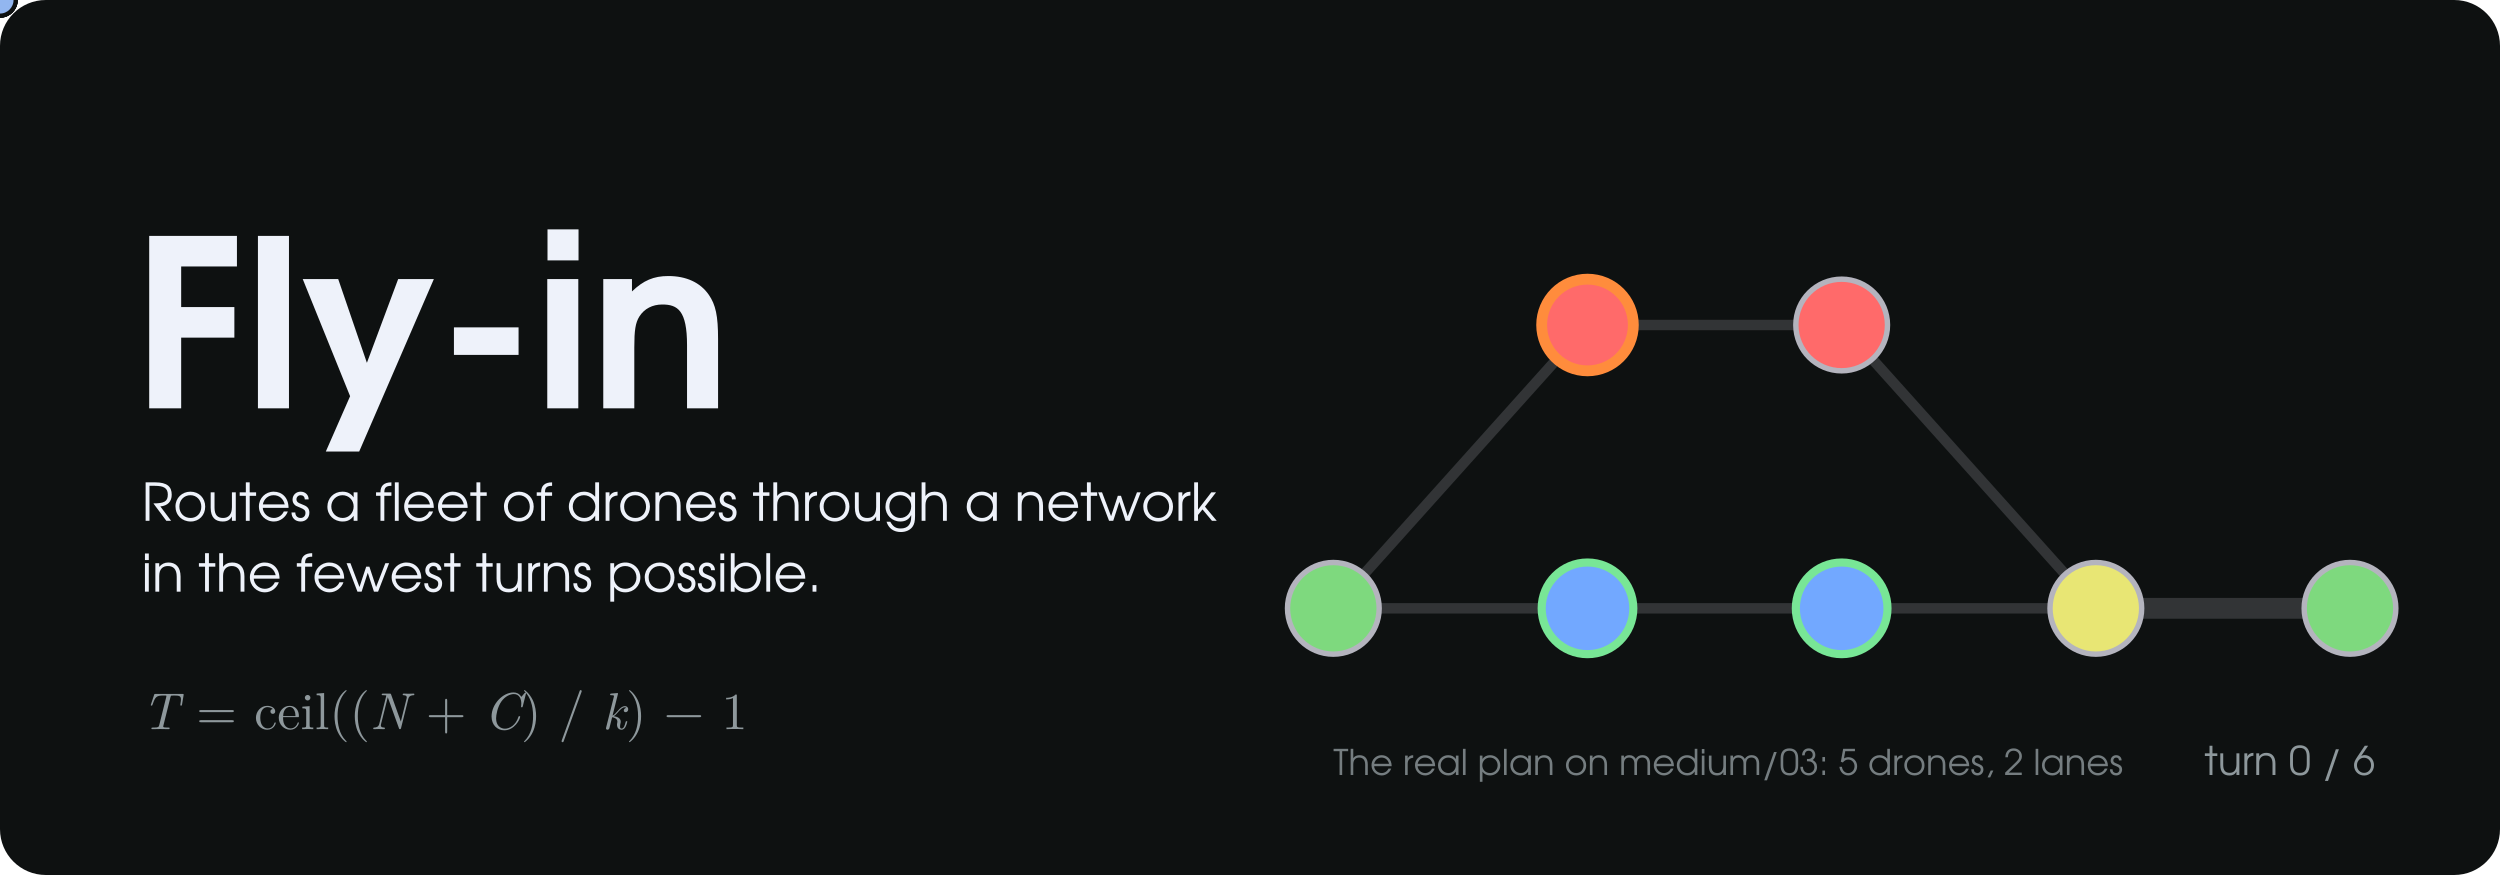
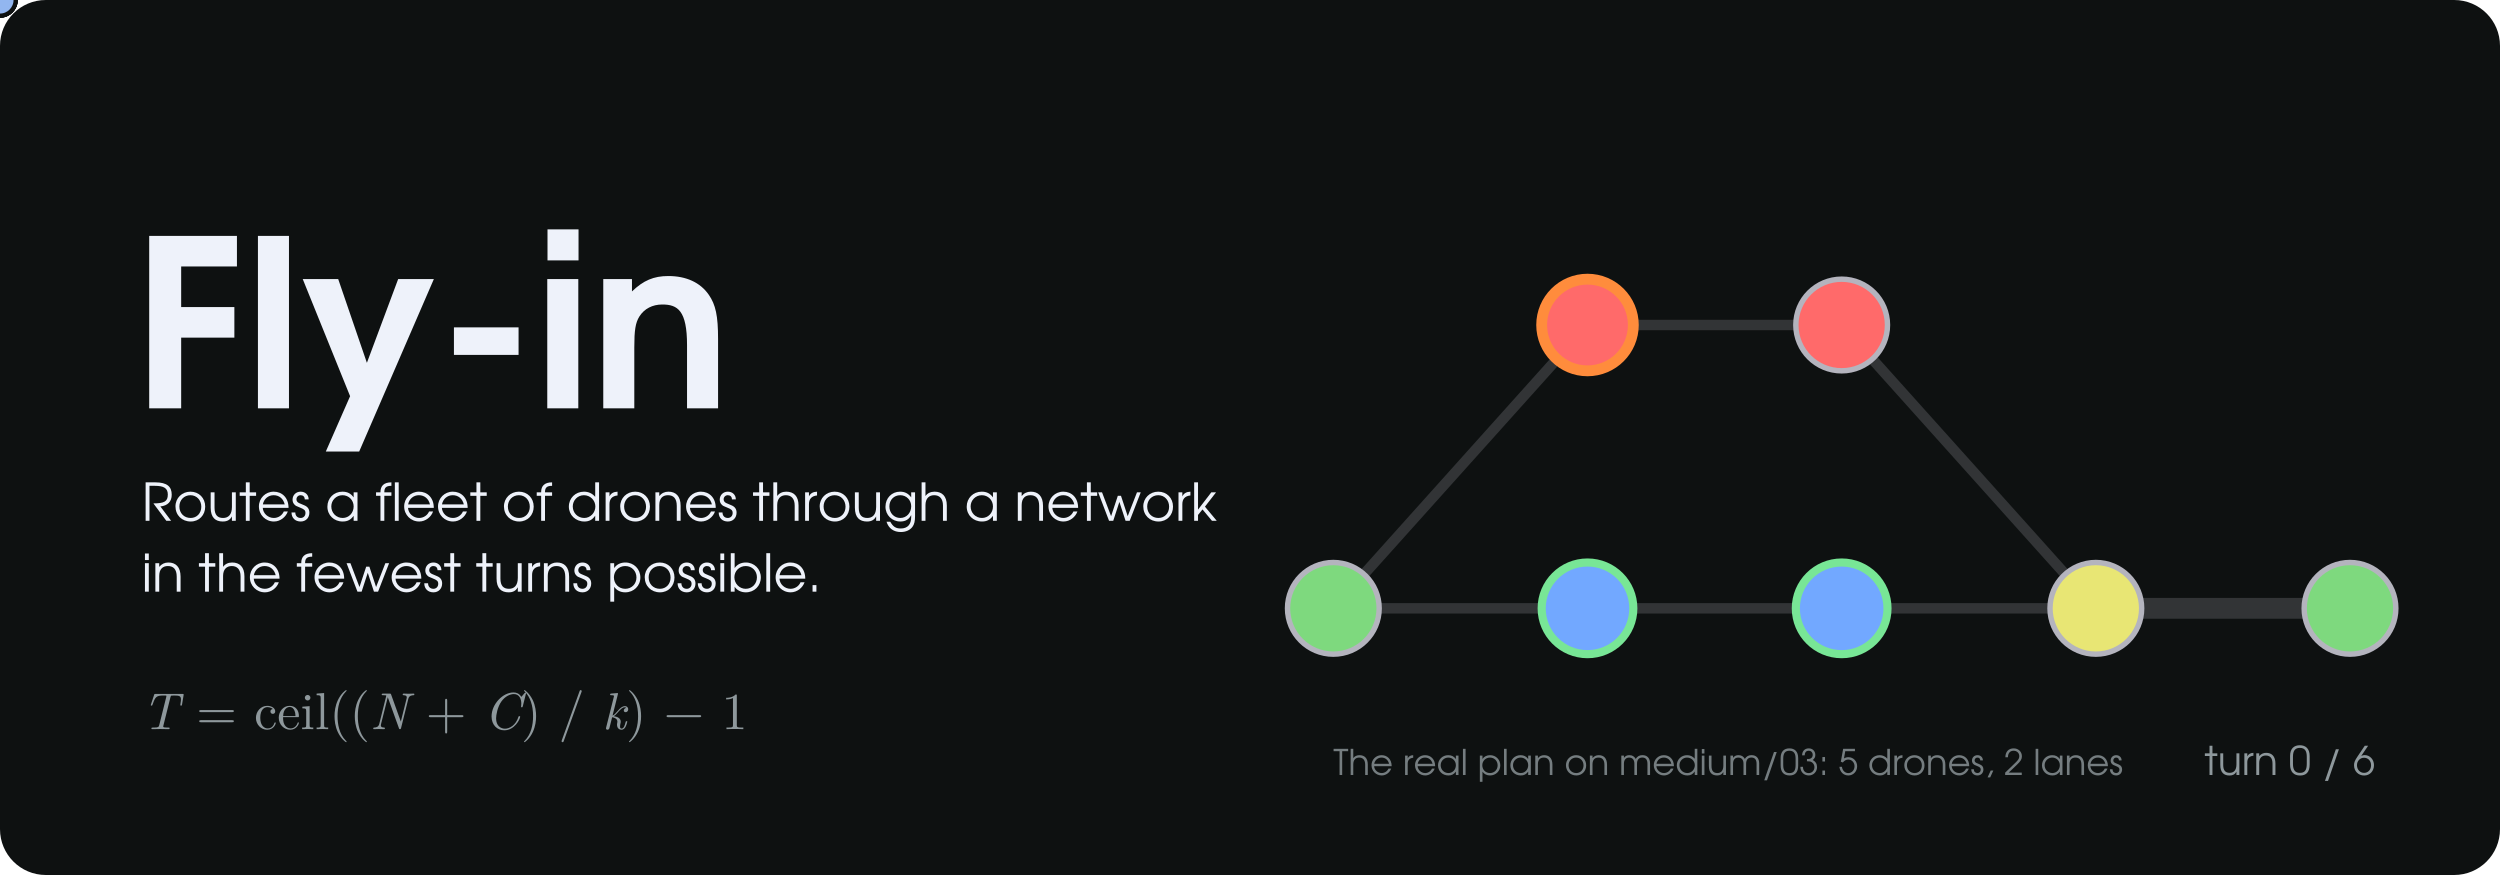
- <svg xmlns="http://www.w3.org/2000/svg" viewBox="0 0 1200 420" width="1200" height="420" role="img" aria-label="Fly-in: routes a fleet of drones through a network in the fewest turns possible">
+ <svg xmlns="http://www.w3.org/2000/svg" viewBox="0 0 1200 420" width="800" height="280" role="img" aria-label="Fly-in: routes a fleet of drones through a network in the fewest turns possible">
  <style>.static{display:none}@media (prefers-reduced-motion: reduce){.anim{display:none}.static{display:inline}}</style>
  <rect width="1200" height="420" rx="22" fill="#0E1111" />
  <g fill="#EEF2FA" transform="translate(64.0 196.0) scale(0.112 -0.112)">
    <path transform="translate(0.0 0)" d="M68 0H205V303H433V434H205V608H444V739H68Z" />
    <path transform="translate(480.0 0)" d="M54 0H187V739H54Z" />
    <path transform="translate(720.0 0)" d="M6 554 209 52 105 -185H248L568 554H415L281 195L158 554Z" />
    <path transform="translate(1300.0 0)" d="M74 229H351V347H74Z" />
    <path transform="translate(1720.0 0)" d="M54 0H187V554H54ZM55 634H188V767H55Z" />
    <path transform="translate(1960.0 0)" d="M54 0H187V261C187 335 192 367 209 394C230 427 265 445 307 445C373 445 413 419 413 271V0H546V297C546 396 536 444 506 487C470 539 410 567 333 567C270 567 226 548 177 501V554H54Z" />
  </g>
  <g fill="#EEF2FA" transform="translate(68.0 250.0) scale(0.025 -0.025)">
    <path transform="translate(0.0 0)" d="M76 0H150V672H254C426 672 502 627 502 504C502 371 432 335 225 335L474 0H566L359 276C501 291 577 370 577 501C577 655 491 739 259 739H76Z" />
    <path transform="translate(607.0 0)" d="M42 277C42 109 165 -13 335 -13C495 -13 613 108 613 272C613 439 493 560 329 560C167 560 42 437 42 277ZM117 275C117 399 208 492 329 492C449 492 538 398 538 271C538 146 452 55 333 55C207 55 117 147 117 275Z" />
    <path transform="translate(1262.0 0)" d="M63 252C63 61 156 -13 295 -13C380 -13 434 17 471 85V0H545V547H471V266C471 117 401 55 301 55C195 55 137 113 137 252V547H63Z" />
    <path transform="translate(1870.0 0)" d="M12 480H130V0H204V480H327V547H204V739H130V547H12Z" />
    <path transform="translate(2209.0 0)" d="M42 276C42 114 169 -13 331 -13C455 -13 562 76 597 180H520C489 105 412 55 329 55C217 55 122 141 116 249H611C611 443 488 560 326 560C167 560 42 435 42 276ZM118 316C138 421 221 492 325 492C431 492 512 425 537 316Z" />
    <path transform="translate(2859.0 0)" d="M18 161C18 55 89 -13 194 -13C292 -13 361 57 361 157C361 224 330 270 266 297C183 331 179 333 163 341C129 358 113 381 113 413C113 457 148 492 192 492C240 492 272 464 272 412H347C347 500 281 560 193 560C104 560 38 495 38 406C38 367 52 333 79 308C101 287 103 286 180 255C259 223 286 205 286 150C286 95 247 55 194 55C133 55 91 94 91 161Z" />
    <path transform="translate(3524.0 0)" d="M42 272C42 109 167 -13 335 -13C428 -13 488 18 546 96V0H620V547H546V450C492 526 425 560 330 560C166 560 42 436 42 272ZM117 277C117 396 213 492 332 492C452 492 546 398 546 276C546 152 454 55 336 55C212 55 117 152 117 277Z" />
    <path transform="translate(4484.0 0)" d="M16 480H101V0H175V480H311V547H175C174 638 210 672 311 672V739C170 739 99 674 101 547H16Z" />
    <path transform="translate(4798.0 0)" d="M63 0H137V739H63Z" />
    <path transform="translate(4998.0 0)" d="M42 276C42 114 169 -13 331 -13C455 -13 562 76 597 180H520C489 105 412 55 329 55C217 55 122 141 116 249H611C611 443 488 560 326 560C167 560 42 435 42 276ZM118 316C138 421 221 492 325 492C431 492 512 425 537 316Z" />
    <path transform="translate(5648.0 0)" d="M42 276C42 114 169 -13 331 -13C455 -13 562 76 597 180H520C489 105 412 55 329 55C217 55 122 141 116 249H611C611 443 488 560 326 560C167 560 42 435 42 276ZM118 316C138 421 221 492 325 492C431 492 512 425 537 316Z" />
    <path transform="translate(6298.0 0)" d="M12 480H130V0H204V480H327V547H204V739H130V547H12Z" />
    <path transform="translate(6914.0 0)" d="M42 277C42 109 165 -13 335 -13C495 -13 613 108 613 272C613 439 493 560 329 560C167 560 42 437 42 277ZM117 275C117 399 208 492 329 492C449 492 538 398 538 271C538 146 452 55 333 55C207 55 117 147 117 275Z" />
    <path transform="translate(7569.0 0)" d="M16 480H101V0H175V480H311V547H175C174 638 210 672 311 672V739C170 739 99 674 101 547H16Z" />
    <path transform="translate(8160.0 0)" d="M42 273C42 111 171 -13 340 -13C431 -13 493 20 548 99V0H622V739H548V460C494 525 419 560 333 560C168 560 42 436 42 273ZM117 276C117 396 212 492 331 492C452 492 551 395 551 275C551 155 455 55 338 55C213 55 117 151 117 276Z" />
    <path transform="translate(8845.0 0)" d="M63 0H137V319C137 421 189 477 292 487V560C213 556 166 529 137 469V547H63Z" />
    <path transform="translate(9146.0 0)" d="M42 277C42 109 165 -13 335 -13C495 -13 613 108 613 272C613 439 493 560 329 560C167 560 42 437 42 277ZM117 275C117 399 208 492 329 492C449 492 538 398 538 271C538 146 452 55 333 55C207 55 117 147 117 275Z" />
    <path transform="translate(9801.0 0)" d="M63 0H137V301C137 435 205 492 304 492C405 492 473 436 473 287V0H547V287C547 479 450 560 313 560C241 560 183 532 137 476V547H63Z" />
    <path transform="translate(10411.0 0)" d="M42 276C42 114 169 -13 331 -13C455 -13 562 76 597 180H520C489 105 412 55 329 55C217 55 122 141 116 249H611C611 443 488 560 326 560C167 560 42 435 42 276ZM118 316C138 421 221 492 325 492C431 492 512 425 537 316Z" />
    <path transform="translate(11061.0 0)" d="M18 161C18 55 89 -13 194 -13C292 -13 361 57 361 157C361 224 330 270 266 297C183 331 179 333 163 341C129 358 113 381 113 413C113 457 148 492 192 492C240 492 272 464 272 412H347C347 500 281 560 193 560C104 560 38 495 38 406C38 367 52 333 79 308C101 287 103 286 180 255C259 223 286 205 286 150C286 95 247 55 194 55C133 55 91 94 91 161Z" />
    <path transform="translate(11726.0 0)" d="M12 480H130V0H204V480H327V547H204V739H130V547H12Z" />
    <path transform="translate(12065.0 0)" d="M63 0H137V300C137 434 209 492 304 492C404 492 473 430 473 294V0H547V294C547 477 453 560 311 560C236 560 174 530 137 476V739H63Z" />
    <path transform="translate(12675.0 0)" d="M63 0H137V319C137 421 189 477 292 487V560C213 556 166 529 137 469V547H63Z" />
    <path transform="translate(12976.0 0)" d="M42 277C42 109 165 -13 335 -13C495 -13 613 108 613 272C613 439 493 560 329 560C167 560 42 437 42 277ZM117 275C117 399 208 492 329 492C449 492 538 398 538 271C538 146 452 55 333 55C207 55 117 147 117 275Z" />
    <path transform="translate(13631.0 0)" d="M63 252C63 61 156 -13 295 -13C380 -13 434 17 471 85V0H545V547H471V266C471 117 401 55 301 55C195 55 137 113 137 252V547H63Z" />
    <path transform="translate(14239.0 0)" d="M42 271C42 111 167 -13 327 -13C425 -13 493 27 536 111V74C536 -70 467 -147 335 -147C243 -147 190 -116 134 -17H62C102 -145 199 -215 337 -215C432 -215 512 -179 559 -117C596 -67 610 -9 610 98V547H536V450C481 525 414 560 322 560C162 560 42 436 42 271ZM117 277C117 402 205 492 326 492C444 492 536 399 536 280C536 152 446 55 327 55C207 55 117 150 117 277Z" />
    <path transform="translate(14912.0 0)" d="M63 0H137V300C137 434 209 492 304 492C404 492 473 430 473 294V0H547V294C547 477 453 560 311 560C236 560 174 530 137 476V739H63Z" />
    <path transform="translate(15799.0 0)" d="M42 272C42 109 167 -13 335 -13C428 -13 488 18 546 96V0H620V547H546V450C492 526 425 560 330 560C166 560 42 436 42 272ZM117 277C117 396 213 492 332 492C452 492 546 398 546 276C546 152 454 55 336 55C212 55 117 152 117 277Z" />
    <path transform="translate(16759.0 0)" d="M63 0H137V301C137 435 205 492 304 492C405 492 473 436 473 287V0H547V287C547 479 450 560 313 560C241 560 183 532 137 476V547H63Z" />
    <path transform="translate(17369.0 0)" d="M42 276C42 114 169 -13 331 -13C455 -13 562 76 597 180H520C489 105 412 55 329 55C217 55 122 141 116 249H611C611 443 488 560 326 560C167 560 42 435 42 276ZM118 316C138 421 221 492 325 492C431 492 512 425 537 316Z" />
    <path transform="translate(18019.0 0)" d="M12 480H130V0H204V480H327V547H204V739H130V547H12Z" />
    <path transform="translate(18358.0 0)" d="M7 547 216 0H296L414 363L533 0H612L824 547H752L574 89L445 480H384L255 89L81 547Z" />
    <path transform="translate(19189.0 0)" d="M42 277C42 109 165 -13 335 -13C495 -13 613 108 613 272C613 439 493 560 329 560C167 560 42 437 42 277ZM117 275C117 399 208 492 329 492C449 492 538 398 538 271C538 146 452 55 333 55C207 55 117 147 117 275Z" />
    <path transform="translate(19844.0 0)" d="M63 0H137V319C137 421 189 477 292 487V560C213 556 166 529 137 469V547H63Z" />
    <path transform="translate(20145.0 0)" d="M63 0H137V113L223 219L405 0H497L270 272L483 547H392L137 215V739H63Z" />
  </g>
  <g fill="#EEF2FA" transform="translate(68.0 284.0) scale(0.025 -0.025)">
    <path transform="translate(0.0 0)" d="M63 0H137V547H63ZM63 607H137V733H63Z" />
    <path transform="translate(200.0 0)" d="M63 0H137V301C137 435 205 492 304 492C405 492 473 436 473 287V0H547V287C547 479 450 560 313 560C241 560 183 532 137 476V547H63Z" />
    <path transform="translate(1087.0 0)" d="M12 480H130V0H204V480H327V547H204V739H130V547H12Z" />
    <path transform="translate(1426.0 0)" d="M63 0H137V300C137 434 209 492 304 492C404 492 473 430 473 294V0H547V294C547 477 453 560 311 560C236 560 174 530 137 476V739H63Z" />
    <path transform="translate(2036.0 0)" d="M42 276C42 114 169 -13 331 -13C455 -13 562 76 597 180H520C489 105 412 55 329 55C217 55 122 141 116 249H611C611 443 488 560 326 560C167 560 42 435 42 276ZM118 316C138 421 221 492 325 492C431 492 512 425 537 316Z" />
    <path transform="translate(2963.0 0)" d="M16 480H101V0H175V480H311V547H175C174 638 210 672 311 672V739C170 739 99 674 101 547H16Z" />
    <path transform="translate(3277.0 0)" d="M42 276C42 114 169 -13 331 -13C455 -13 562 76 597 180H520C489 105 412 55 329 55C217 55 122 141 116 249H611C611 443 488 560 326 560C167 560 42 435 42 276ZM118 316C138 421 221 492 325 492C431 492 512 425 537 316Z" />
    <path transform="translate(3927.0 0)" d="M7 547 216 0H296L414 363L533 0H612L824 547H752L574 89L445 480H384L255 89L81 547Z" />
    <path transform="translate(4758.0 0)" d="M42 276C42 114 169 -13 331 -13C455 -13 562 76 597 180H520C489 105 412 55 329 55C217 55 122 141 116 249H611C611 443 488 560 326 560C167 560 42 435 42 276ZM118 316C138 421 221 492 325 492C431 492 512 425 537 316Z" />
    <path transform="translate(5408.0 0)" d="M18 161C18 55 89 -13 194 -13C292 -13 361 57 361 157C361 224 330 270 266 297C183 331 179 333 163 341C129 358 113 381 113 413C113 457 148 492 192 492C240 492 272 464 272 412H347C347 500 281 560 193 560C104 560 38 495 38 406C38 367 52 333 79 308C101 287 103 286 180 255C259 223 286 205 286 150C286 95 247 55 194 55C133 55 91 94 91 161Z" />
    <path transform="translate(5796.0 0)" d="M12 480H130V0H204V480H327V547H204V739H130V547H12Z" />
    <path transform="translate(6412.0 0)" d="M12 480H130V0H204V480H327V547H204V739H130V547H12Z" />
    <path transform="translate(6751.0 0)" d="M63 252C63 61 156 -13 295 -13C380 -13 434 17 471 85V0H545V547H471V266C471 117 401 55 301 55C195 55 137 113 137 252V547H63Z" />
    <path transform="translate(7359.0 0)" d="M63 0H137V319C137 421 189 477 292 487V560C213 556 166 529 137 469V547H63Z" />
    <path transform="translate(7660.0 0)" d="M63 0H137V301C137 435 205 492 304 492C405 492 473 436 473 287V0H547V287C547 479 450 560 313 560C241 560 183 532 137 476V547H63Z" />
    <path transform="translate(8270.0 0)" d="M18 161C18 55 89 -13 194 -13C292 -13 361 57 361 157C361 224 330 270 266 297C183 331 179 333 163 341C129 358 113 381 113 413C113 457 148 492 192 492C240 492 272 464 272 412H347C347 500 281 560 193 560C104 560 38 495 38 406C38 367 52 333 79 308C101 287 103 286 180 255C259 223 286 205 286 150C286 95 247 55 194 55C133 55 91 94 91 161Z" />
    <path transform="translate(8935.0 0)" d="M63 -192H137V94C185 24 259 -13 350 -13C513 -13 640 112 640 272C640 435 515 560 352 560C259 560 183 522 137 453V547H63ZM132 276C132 397 228 492 349 492C472 492 565 398 565 272C565 149 472 55 350 55C225 55 132 150 132 276Z" />
    <path transform="translate(9617.0 0)" d="M42 277C42 109 165 -13 335 -13C495 -13 613 108 613 272C613 439 493 560 329 560C167 560 42 437 42 277ZM117 275C117 399 208 492 329 492C449 492 538 398 538 271C538 146 452 55 333 55C207 55 117 147 117 275Z" />
    <path transform="translate(10272.0 0)" d="M18 161C18 55 89 -13 194 -13C292 -13 361 57 361 157C361 224 330 270 266 297C183 331 179 333 163 341C129 358 113 381 113 413C113 457 148 492 192 492C240 492 272 464 272 412H347C347 500 281 560 193 560C104 560 38 495 38 406C38 367 52 333 79 308C101 287 103 286 180 255C259 223 286 205 286 150C286 95 247 55 194 55C133 55 91 94 91 161Z" />
    <path transform="translate(10660.0 0)" d="M18 161C18 55 89 -13 194 -13C292 -13 361 57 361 157C361 224 330 270 266 297C183 331 179 333 163 341C129 358 113 381 113 413C113 457 148 492 192 492C240 492 272 464 272 412H347C347 500 281 560 193 560C104 560 38 495 38 406C38 367 52 333 79 308C101 287 103 286 180 255C259 223 286 205 286 150C286 95 247 55 194 55C133 55 91 94 91 161Z" />
    <path transform="translate(11048.0 0)" d="M63 0H137V547H63ZM63 607H137V733H63Z" />
    <path transform="translate(11248.0 0)" d="M63 0H137V94C183 26 261 -13 351 -13C516 -13 640 110 640 274C640 435 514 560 352 560C260 560 184 522 137 453V739H63ZM132 276C132 397 228 492 350 492C473 492 565 399 565 276C565 150 472 55 349 55C229 55 132 155 132 276Z" />
    <path transform="translate(11930.0 0)" d="M63 0H137V739H63Z" />
    <path transform="translate(12130.0 0)" d="M42 276C42 114 169 -13 331 -13C455 -13 562 76 597 180H520C489 105 412 55 329 55C217 55 122 141 116 249H611C611 443 488 560 326 560C167 560 42 435 42 276ZM118 316C138 421 221 492 325 492C431 492 512 425 537 316Z" />
    <path transform="translate(12780.0 0)" d="M101 0H175V126H101Z" />
  </g>
  <g fill="#8E989C" transform="translate(68.0 350.0) scale(0.025 -0.025)">
    <path transform="translate(0.0 0)" d="M775 473 805 652C806 656 806 661 806 665C806 677 797 677 781 677H268C248 677 245 677 239 659L180 480C175 467 175 463 175 463C175 452 187 452 190 452C194 452 198 452 201 455C203 457 204 458 214 484C261 625 289 646 418 646H452C475 646 475 642 475 635C475 628 473 619 471 613L337 76C328 41 319 31 231 31H215C198 31 187 31 187 12C187 0 199 0 204 0C255 0 308 3 359 3C411 3 465 0 516 0C525 0 537 0 537 20C537 31 527 31 512 31H497C481 31 450 33 447 33C419 36 414 40 414 54C414 57 414 59 418 73L552 611C559 641 567 643 575 644C583 646 610 646 627 646C731 646 754 632 754 570C754 558 754 539 744 480C742 469 742 465 742 465C742 452 752 452 757 452C770 452 772 455 775 473Z" />
  </g>
  <g fill="#8E989C" transform="translate(85.9 350.0) scale(0.025 -0.025)">
    <path transform="translate(333.0 0)" d="M721 347C721 367 702 367 688 367H89C75 367 56 367 56 347C56 327 75 327 90 327H687C702 327 721 327 721 347ZM721 153C721 173 702 173 687 173H90C75 173 56 173 56 153C56 133 75 133 89 133H688C702 133 721 133 721 153Z" />
    <path transform="translate(1444.0 0)" d="M415 119C415 129 405 129 402 129C393 129 391 125 389 119C360 26 295 14 258 14C205 14 117 57 117 218C117 381 199 423 252 423C261 423 324 422 359 386C318 383 312 353 312 340C312 314 330 294 358 294C384 294 404 311 404 341C404 409 328 448 251 448C126 448 34 340 34 216C34 88 133 -11 249 -11C383 -11 415 109 415 119Z" />
    <path transform="translate(1888.0 0)" d="M415 119C415 129 407 131 402 131C393 131 391 125 389 117C354 14 264 14 254 14C204 14 164 44 141 81C111 129 111 195 111 231H390C412 231 415 231 415 252C415 351 361 448 236 448C120 448 28 345 28 220C28 86 133 -11 248 -11C370 -11 415 100 415 119ZM349 252H112C118 401 202 426 236 426C339 426 349 291 349 252Z" />
    <path transform="translate(2332.0 0)" d="M247 0V31C181 31 177 36 177 75V442L37 431V400C102 400 111 394 111 345V76C111 31 100 31 33 31V0L143 3C178 3 213 1 247 0ZM192 604C192 631 169 657 139 657C105 657 85 629 85 604C85 577 108 551 138 551C172 551 192 579 192 604Z" />
    <path transform="translate(2610.0 0)" d="M255 0V31C188 31 177 31 177 76V694L33 683V652C103 652 111 645 111 596V76C111 31 100 31 33 31V0L144 3Z" />
    <path transform="translate(2888.0 0)" d="M331 -240C331 -237 331 -235 314 -218C189 -92 157 97 157 250C157 424 195 598 318 723C331 735 331 737 331 740C331 747 327 750 321 750C311 750 221 682 162 555C111 445 99 334 99 250C99 172 110 51 165 -62C225 -185 311 -250 321 -250C327 -250 331 -247 331 -240Z" />
    <path transform="translate(3277.0 0)" d="M331 -240C331 -237 331 -235 314 -218C189 -92 157 97 157 250C157 424 195 598 318 723C331 735 331 737 331 740C331 747 327 750 321 750C311 750 221 682 162 555C111 445 99 334 99 250C99 172 110 51 165 -62C225 -185 311 -250 321 -250C327 -250 331 -247 331 -240Z" />
  </g>
  <g fill="#8E989C" transform="translate(177.6 350.0) scale(0.025 -0.025)">
    <path transform="translate(0.0 0)" d="M852 670C852 678 848 683 839 683C808 683 775 680 743 680C711 680 677 683 646 683C641 683 628 683 628 664C628 653 637 652 646 652C698 650 706 630 706 609C706 600 704 593 702 585L592 146L405 666C399 682 398 683 377 683H252C236 683 225 683 225 664C225 652 233 652 252 652C259 652 313 652 313 644C313 644 313 641 310 631L178 101C164 46 127 33 81 31C73 31 62 30 62 12C62 3 68 0 75 0C105 0 139 3 170 3C202 3 237 0 268 0C274 0 286 0 286 18C286 30 279 31 267 31C210 33 208 59 208 74C208 77 208 83 212 99L341 614L556 17C561 2 562 0 576 0C587 0 591 1 596 20L736 584C752 648 808 651 837 652C840 652 852 653 852 670Z" />
  </g>
  <g fill="#8E989C" transform="translate(196.1 350.0) scale(0.025 -0.025)">
    <path transform="translate(333.0 0)" d="M721 250C721 270 702 270 688 270H409V550C409 564 409 583 389 583C369 583 369 564 369 550V270H89C75 270 56 270 56 250C56 230 75 230 89 230H369V-50C369 -64 369 -83 389 -83C409 -83 409 -64 409 -50V230H688C702 230 721 230 721 250Z" />
  </g>
  <g fill="#8E989C" transform="translate(232.2 350.0) scale(0.025 -0.025)">
    <path transform="translate(0.0 0)" d="M810 681C811 685 812 691 812 695C812 695 811 705 801 705C801 705 794 705 785 694L722 620C679 689 621 705 571 705C365 705 150 480 150 245C150 81 257 -22 395 -22C590 -22 699 192 699 240C699 250 689 250 684 250C678 250 671 250 668 242C617 73 492 9 409 9C325 9 237 65 237 207C237 269 262 426 342 536C410 628 502 674 579 674C685 674 721 578 721 491C721 465 716 433 716 430C716 420 726 420 731 420C742 420 745 421 749 438Z" />
  </g>
  <g fill="#8E989C" transform="translate(250.1 350.0) scale(0.025 -0.025)">
    <path transform="translate(0.0 0)" d="M289 250C289 328 278 449 223 562C163 685 77 750 67 750C61 750 57 746 57 740C57 737 57 735 76 717C174 618 231 459 231 250C231 79 194 -97 70 -223C57 -235 57 -237 57 -240C57 -246 61 -250 67 -250C77 -250 167 -182 226 -55C277 55 289 166 289 250Z" />
    <path transform="translate(722.0 0)" d="M443 730C443 741 434 750 423 750C409 750 405 740 402 730L61 -212C56 -225 56 -230 56 -230C56 -241 65 -250 76 -250C90 -250 94 -240 97 -230L438 712C443 725 443 730 443 730Z" />
  </g>
  <g fill="#8E989C" transform="translate(289.0 350.0) scale(0.025 -0.025)">
    <path transform="translate(0.0 0)" d="M484 143C484 153 476 153 469 153C457 153 456 152 450 130C437 79 418 11 374 11C347 11 345 34 345 54C345 77 352 105 353 110C358 131 358 132 358 145C358 213 288 240 225 249C248 263 269 284 296 315C348 374 387 420 437 420C456 420 464 408 464 408C422 401 417 366 417 358C417 345 426 326 452 326C474 326 502 344 502 382C502 408 484 442 439 442C386 442 343 400 309 360C252 294 236 278 201 261L303 669C304 672 306 682 306 682C306 691 300 694 292 694C289 694 279 693 276 692L177 684C165 683 154 682 154 663C154 652 164 652 178 652C226 652 228 645 228 635C228 632 225 618 225 618L77 28C76 26 75 15 75 15C75 4 84 -11 103 -11C133 -11 140 17 142 26L193 229C230 224 294 203 294 145C294 138 294 134 291 120C287 103 287 96 287 86C287 14 334 -11 371 -11C415 -11 437 22 448 41C470 79 484 140 484 143Z" />
  </g>
  <g fill="#8E989C" transform="translate(300.5 350.0) scale(0.025 -0.025)">
    <path transform="translate(0.0 0)" d="M289 250C289 328 278 449 223 562C163 685 77 750 67 750C61 750 57 746 57 740C57 737 57 735 76 717C174 618 231 459 231 250C231 79 194 -97 70 -223C57 -235 57 -237 57 -240C57 -246 61 -250 67 -250C77 -250 167 -182 226 -55C277 55 289 166 289 250Z" />
    <path transform="translate(722.0 0)" d="M721 250C721 270 702 270 688 270H89C75 270 56 270 56 250C56 230 75 230 90 230H687C702 230 721 230 721 250Z" />
    <path transform="translate(1833.0 0)" d="M419 0V31H387C297 31 294 42 294 79V640C294 664 294 666 271 666C209 602 121 602 89 602V571C109 571 168 571 220 597V79C220 43 217 31 127 31H95V0C130 3 217 3 257 3C297 3 384 3 419 0Z" />
  </g>
  <line x1="640.0" y1="292.0" x2="762.0" y2="156.0" stroke="#EEF2FA" stroke-opacity="0.16" stroke-width="5" stroke-linecap="round" />
  <line x1="640.0" y1="292.0" x2="762.0" y2="292.0" stroke="#EEF2FA" stroke-opacity="0.16" stroke-width="5" stroke-linecap="round" />
  <line x1="762.0" y1="156.0" x2="884.0" y2="156.0" stroke="#EEF2FA" stroke-opacity="0.16" stroke-width="5" stroke-linecap="round" />
  <line x1="884.0" y1="156.0" x2="1006.0" y2="292.0" stroke="#EEF2FA" stroke-opacity="0.16" stroke-width="5" stroke-linecap="round" />
  <line x1="762.0" y1="292.0" x2="884.0" y2="292.0" stroke="#EEF2FA" stroke-opacity="0.16" stroke-width="5" stroke-linecap="round" />
  <line x1="884.0" y1="292.0" x2="1006.0" y2="292.0" stroke="#EEF2FA" stroke-opacity="0.16" stroke-width="5" stroke-linecap="round" />
  <line x1="1006.0" y1="292.0" x2="1128.0" y2="292.0" stroke="#EEF2FA" stroke-opacity="0.16" stroke-width="10" stroke-linecap="round" />
  <circle cx="640.0" cy="292.0" r="22.0" fill="#7ED97E" stroke="#B4B4BE" stroke-width="2.6" />
  <circle cx="762.0" cy="156.0" r="22.0" fill="#FF6A6A" stroke="#FF8C3C" stroke-width="5.2" />
  <circle cx="884.0" cy="156.0" r="22.0" fill="#FF6A6A" stroke="#B4B4BE" stroke-width="2.6" />
  <circle cx="762.0" cy="292.0" r="22.0" fill="#72A8FF" stroke="#78E696" stroke-width="3.9" />
  <circle cx="884.0" cy="292.0" r="22.0" fill="#72A8FF" stroke="#78E696" stroke-width="3.9" />
  <circle cx="1006.0" cy="292.0" r="22.0" fill="#E8E674" stroke="#B4B4BE" stroke-width="2.6" />
  <circle cx="1128.0" cy="292.0" r="22.0" fill="#7ED97E" stroke="#B4B4BE" stroke-width="2.6" />
  <g class="anim">
    <circle r="7.5" fill="#92B6F0" stroke="#0E1111" stroke-width="2">
      <animateMotion dur="7.40s" repeatCount="indefinite" calcMode="spline" values="640.0,292.0;762.0,292.0;884.0,292.0;1006.0,292.0;1128.0,292.0;1128.0,292.0;1128.0,292.0;1128.0,292.0" keyTimes="0;0.122;0.243;0.365;0.486;0.608;0.73;1" keySplines="0.45 0 0.2 1;0.45 0 0.2 1;0.45 0 0.2 1;0.45 0 0.2 1;0.45 0 0.2 1;0.45 0 0.2 1;0.45 0 0.2 1" />
      <animate attributeName="opacity" dur="7.40s" repeatCount="indefinite" values="1;1;0;0" keyTimes="0;0.919;1;1" />
    </circle>
    <circle r="7.5" fill="#92B6F0" stroke="#0E1111" stroke-width="2">
      <animateMotion dur="7.40s" repeatCount="indefinite" calcMode="spline" values="640.0,292.0;640.0,292.0;762.0,292.0;884.0,292.0;1006.0,292.0;1128.0,292.0;1128.0,292.0;1128.0,292.0" keyTimes="0;0.122;0.243;0.365;0.486;0.608;0.73;1" keySplines="0.45 0 0.2 1;0.45 0 0.2 1;0.45 0 0.2 1;0.45 0 0.2 1;0.45 0 0.2 1;0.45 0 0.2 1;0.45 0 0.2 1" />
      <animate attributeName="opacity" dur="7.40s" repeatCount="indefinite" values="1;1;0;0" keyTimes="0;0.919;1;1" />
    </circle>
    <circle r="7.5" fill="#92B6F0" stroke="#0E1111" stroke-width="2">
      <animateMotion dur="7.40s" repeatCount="indefinite" calcMode="spline" values="640.0,292.0;701.0,224.0;762.0,156.0;884.0,156.0;1006.0,292.0;1128.0,292.0;1128.0,292.0;1128.0,292.0" keyTimes="0;0.122;0.243;0.365;0.486;0.608;0.73;1" keySplines="0.45 0 0.2 1;0.45 0 0.2 1;0.45 0 0.2 1;0.45 0 0.2 1;0.45 0 0.2 1;0.45 0 0.2 1;0.45 0 0.2 1" />
      <animate attributeName="opacity" dur="7.40s" repeatCount="indefinite" values="1;1;0;0" keyTimes="0;0.919;1;1" />
    </circle>
    <circle r="7.5" fill="#92B6F0" stroke="#0E1111" stroke-width="2">
      <animateMotion dur="7.40s" repeatCount="indefinite" calcMode="spline" values="640.0,292.0;640.0,292.0;640.0,292.0;762.0,292.0;884.0,292.0;1006.0,292.0;1128.0,292.0;1128.0,292.0" keyTimes="0;0.122;0.243;0.365;0.486;0.608;0.73;1" keySplines="0.45 0 0.2 1;0.45 0 0.2 1;0.45 0 0.2 1;0.45 0 0.2 1;0.45 0 0.2 1;0.45 0 0.2 1;0.45 0 0.2 1" />
      <animate attributeName="opacity" dur="7.40s" repeatCount="indefinite" values="1;1;0;0" keyTimes="0;0.919;1;1" />
    </circle>
    <circle r="7.5" fill="#92B6F0" stroke="#0E1111" stroke-width="2">
      <animateMotion dur="7.40s" repeatCount="indefinite" calcMode="spline" values="640.0,292.0;640.0,292.0;701.0,224.0;762.0,156.0;884.0,156.0;1006.0,292.0;1128.0,292.0;1128.0,292.0" keyTimes="0;0.122;0.243;0.365;0.486;0.608;0.73;1" keySplines="0.45 0 0.2 1;0.45 0 0.2 1;0.45 0 0.2 1;0.45 0 0.2 1;0.45 0 0.2 1;0.45 0 0.2 1;0.45 0 0.2 1" />
      <animate attributeName="opacity" dur="7.40s" repeatCount="indefinite" values="1;1;0;0" keyTimes="0;0.919;1;1" />
    </circle>
    <g opacity="1">
      <g fill="#8E989C" transform="translate(1058.1 372.0) scale(0.019 -0.019)">
        <path transform="translate(0.0 0)" d="M12 480H130V0H204V480H327V547H204V739H130V547H12Z" />
        <path transform="translate(339.0 0)" d="M63 252C63 61 156 -13 295 -13C380 -13 434 17 471 85V0H545V547H471V266C471 117 401 55 301 55C195 55 137 113 137 252V547H63Z" />
        <path transform="translate(947.0 0)" d="M63 0H137V319C137 421 189 477 292 487V560C213 556 166 529 137 469V547H63Z" />
        <path transform="translate(1248.0 0)" d="M63 0H137V301C137 435 205 492 304 492C405 492 473 436 473 287V0H547V287C547 479 450 560 313 560C241 560 183 532 137 476V547H63Z" />
        <path transform="translate(2135.0 0)" d="M30 269C30 73 128 -13 283 -13C434 -13 525 69 525 269V479C525 668 422 752 277 752C126 752 30 664 30 479ZM103 281V462C103 627 168 685 278 685C413 685 452 594 452 462V281C452 117 397 54 280 54C173 54 103 108 103 281Z" />
        <path transform="translate(2966.0 0)" d="M80 -150H158L433 650H355Z" />
        <path transform="translate(3756.0 0)" d="M25 244C25 97 134 -13 280 -13C424 -13 529 98 529 249C529 391 425 503 294 503C263 503 240 497 207 482L381 739H296L113 467C42 362 25 316 25 244ZM99 248C99 354 177 436 278 436C381 436 455 356 455 246C455 135 381 54 280 54C176 54 99 136 99 248Z" />
      </g>
      <animate attributeName="opacity" dur="7.40s" repeatCount="indefinite" calcMode="discrete" values="1;0" keyTimes="0;0.122" />
    </g>
    <g opacity="0">
      <g fill="#8E989C" transform="translate(1058.1 372.0) scale(0.019 -0.019)">
        <path transform="translate(0.0 0)" d="M12 480H130V0H204V480H327V547H204V739H130V547H12Z" />
        <path transform="translate(339.0 0)" d="M63 252C63 61 156 -13 295 -13C380 -13 434 17 471 85V0H545V547H471V266C471 117 401 55 301 55C195 55 137 113 137 252V547H63Z" />
        <path transform="translate(947.0 0)" d="M63 0H137V319C137 421 189 477 292 487V560C213 556 166 529 137 469V547H63Z" />
        <path transform="translate(1248.0 0)" d="M63 0H137V301C137 435 205 492 304 492C405 492 473 436 473 287V0H547V287C547 479 450 560 313 560C241 560 183 532 137 476V547H63Z" />
        <path transform="translate(2135.0 0)" d="M155 672H281V0H354V739H155Z" />
        <path transform="translate(2966.0 0)" d="M80 -150H158L433 650H355Z" />
        <path transform="translate(3756.0 0)" d="M25 244C25 97 134 -13 280 -13C424 -13 529 98 529 249C529 391 425 503 294 503C263 503 240 497 207 482L381 739H296L113 467C42 362 25 316 25 244ZM99 248C99 354 177 436 278 436C381 436 455 356 455 246C455 135 381 54 280 54C176 54 99 136 99 248Z" />
      </g>
      <animate attributeName="opacity" dur="7.40s" repeatCount="indefinite" calcMode="discrete" values="0;1;0" keyTimes="0;0.122;0.243" />
    </g>
    <g opacity="0">
      <g fill="#8E989C" transform="translate(1058.1 372.0) scale(0.019 -0.019)">
        <path transform="translate(0.0 0)" d="M12 480H130V0H204V480H327V547H204V739H130V547H12Z" />
        <path transform="translate(339.0 0)" d="M63 252C63 61 156 -13 295 -13C380 -13 434 17 471 85V0H545V547H471V266C471 117 401 55 301 55C195 55 137 113 137 252V547H63Z" />
        <path transform="translate(947.0 0)" d="M63 0H137V319C137 421 189 477 292 487V560C213 556 166 529 137 469V547H63Z" />
        <path transform="translate(1248.0 0)" d="M63 0H137V301C137 435 205 492 304 492C405 492 473 436 473 287V0H547V287C547 479 450 560 313 560C241 560 183 532 137 476V547H63Z" />
        <path transform="translate(2135.0 0)" d="M33 0H502V67H133L370 294C474 393 506 448 506 527C506 657 408 752 273 752C131 752 39 657 39 500H112C112 621 175 685 272 685C365 685 432 620 432 531C432 449 372 393 292 317L33 67Z" />
        <path transform="translate(2966.0 0)" d="M80 -150H158L433 650H355Z" />
        <path transform="translate(3756.0 0)" d="M25 244C25 97 134 -13 280 -13C424 -13 529 98 529 249C529 391 425 503 294 503C263 503 240 497 207 482L381 739H296L113 467C42 362 25 316 25 244ZM99 248C99 354 177 436 278 436C381 436 455 356 455 246C455 135 381 54 280 54C176 54 99 136 99 248Z" />
      </g>
      <animate attributeName="opacity" dur="7.40s" repeatCount="indefinite" calcMode="discrete" values="0;1;0" keyTimes="0;0.243;0.365" />
    </g>
    <g opacity="0">
      <g fill="#8E989C" transform="translate(1058.1 372.0) scale(0.019 -0.019)">
        <path transform="translate(0.0 0)" d="M12 480H130V0H204V480H327V547H204V739H130V547H12Z" />
        <path transform="translate(339.0 0)" d="M63 252C63 61 156 -13 295 -13C380 -13 434 17 471 85V0H545V547H471V266C471 117 401 55 301 55C195 55 137 113 137 252V547H63Z" />
        <path transform="translate(947.0 0)" d="M63 0H137V319C137 421 189 477 292 487V560C213 556 166 529 137 469V547H63Z" />
        <path transform="translate(1248.0 0)" d="M63 0H137V301C137 435 205 492 304 492C405 492 473 436 473 287V0H547V287C547 479 450 560 313 560C241 560 183 532 137 476V547H63Z" />
        <path transform="translate(2135.0 0)" d="M33 231C33 80 138 -13 272 -13C402 -13 504 91 504 224C504 313 462 381 379 423C431 459 455 504 455 565C455 675 378 752 269 752C158 752 82 676 82 555H155C155 637 197 685 269 685C335 685 381 637 381 568C381 498 332 452 255 452C252 452 245 452 236 453L219 454V388C268 387 285 386 305 382C379 365 430 297 430 220C430 126 360 54 270 54C183 54 106 107 106 231Z" />
        <path transform="translate(2966.0 0)" d="M80 -150H158L433 650H355Z" />
        <path transform="translate(3756.0 0)" d="M25 244C25 97 134 -13 280 -13C424 -13 529 98 529 249C529 391 425 503 294 503C263 503 240 497 207 482L381 739H296L113 467C42 362 25 316 25 244ZM99 248C99 354 177 436 278 436C381 436 455 356 455 246C455 135 381 54 280 54C176 54 99 136 99 248Z" />
      </g>
      <animate attributeName="opacity" dur="7.40s" repeatCount="indefinite" calcMode="discrete" values="0;1;0" keyTimes="0;0.365;0.486" />
    </g>
    <g opacity="0">
      <g fill="#8E989C" transform="translate(1058.1 372.0) scale(0.019 -0.019)">
        <path transform="translate(0.0 0)" d="M12 480H130V0H204V480H327V547H204V739H130V547H12Z" />
        <path transform="translate(339.0 0)" d="M63 252C63 61 156 -13 295 -13C380 -13 434 17 471 85V0H545V547H471V266C471 117 401 55 301 55C195 55 137 113 137 252V547H63Z" />
        <path transform="translate(947.0 0)" d="M63 0H137V319C137 421 189 477 292 487V560C213 556 166 529 137 469V547H63Z" />
        <path transform="translate(1248.0 0)" d="M63 0H137V301C137 435 205 492 304 492C405 492 473 436 473 287V0H547V287C547 479 450 560 313 560C241 560 183 532 137 476V547H63Z" />
        <path transform="translate(2135.0 0)" d="M12 135H386V0H459V135H527V202H459V739H372L12 202ZM97 202 386 637V202Z" />
        <path transform="translate(2966.0 0)" d="M80 -150H158L433 650H355Z" />
        <path transform="translate(3756.0 0)" d="M25 244C25 97 134 -13 280 -13C424 -13 529 98 529 249C529 391 425 503 294 503C263 503 240 497 207 482L381 739H296L113 467C42 362 25 316 25 244ZM99 248C99 354 177 436 278 436C381 436 455 356 455 246C455 135 381 54 280 54C176 54 99 136 99 248Z" />
      </g>
      <animate attributeName="opacity" dur="7.40s" repeatCount="indefinite" calcMode="discrete" values="0;1;0" keyTimes="0;0.486;0.608" />
    </g>
    <g opacity="0">
      <g fill="#8E989C" transform="translate(1058.1 372.0) scale(0.019 -0.019)">
        <path transform="translate(0.0 0)" d="M12 480H130V0H204V480H327V547H204V739H130V547H12Z" />
        <path transform="translate(339.0 0)" d="M63 252C63 61 156 -13 295 -13C380 -13 434 17 471 85V0H545V547H471V266C471 117 401 55 301 55C195 55 137 113 137 252V547H63Z" />
        <path transform="translate(947.0 0)" d="M63 0H137V319C137 421 189 477 292 487V560C213 556 166 529 137 469V547H63Z" />
        <path transform="translate(1248.0 0)" d="M63 0H137V301C137 435 205 492 304 492C405 492 473 436 473 287V0H547V287C547 479 450 560 313 560C241 560 183 532 137 476V547H63Z" />
        <path transform="translate(2135.0 0)" d="M26 232C48 78 146 -13 280 -13C419 -13 528 101 528 246C528 390 421 503 283 503C239 503 201 493 156 468L192 672H466V739H133L67 375L124 353C169 409 219 436 277 436C377 436 454 354 454 246C454 138 376 54 277 54C184 54 111 127 98 232Z" />
        <path transform="translate(2966.0 0)" d="M80 -150H158L433 650H355Z" />
        <path transform="translate(3756.0 0)" d="M25 244C25 97 134 -13 280 -13C424 -13 529 98 529 249C529 391 425 503 294 503C263 503 240 497 207 482L381 739H296L113 467C42 362 25 316 25 244ZM99 248C99 354 177 436 278 436C381 436 455 356 455 246C455 135 381 54 280 54C176 54 99 136 99 248Z" />
      </g>
      <animate attributeName="opacity" dur="7.40s" repeatCount="indefinite" calcMode="discrete" values="0;1;0" keyTimes="0;0.608;0.73" />
    </g>
    <g opacity="0">
      <g fill="#8E989C" transform="translate(1058.1 372.0) scale(0.019 -0.019)">
        <path transform="translate(0.0 0)" d="M12 480H130V0H204V480H327V547H204V739H130V547H12Z" />
        <path transform="translate(339.0 0)" d="M63 252C63 61 156 -13 295 -13C380 -13 434 17 471 85V0H545V547H471V266C471 117 401 55 301 55C195 55 137 113 137 252V547H63Z" />
        <path transform="translate(947.0 0)" d="M63 0H137V319C137 421 189 477 292 487V560C213 556 166 529 137 469V547H63Z" />
        <path transform="translate(1248.0 0)" d="M63 0H137V301C137 435 205 492 304 492C405 492 473 436 473 287V0H547V287C547 479 450 560 313 560C241 560 183 532 137 476V547H63Z" />
        <path transform="translate(2135.0 0)" d="M25 244C25 97 134 -13 280 -13C424 -13 529 98 529 249C529 391 425 503 294 503C263 503 240 497 207 482L381 739H296L113 467C42 362 25 316 25 244ZM99 248C99 354 177 436 278 436C381 436 455 356 455 246C455 135 381 54 280 54C176 54 99 136 99 248Z" />
        <path transform="translate(2966.0 0)" d="M80 -150H158L433 650H355Z" />
        <path transform="translate(3756.0 0)" d="M25 244C25 97 134 -13 280 -13C424 -13 529 98 529 249C529 391 425 503 294 503C263 503 240 497 207 482L381 739H296L113 467C42 362 25 316 25 244ZM99 248C99 354 177 436 278 436C381 436 455 356 455 246C455 135 381 54 280 54C176 54 99 136 99 248Z" />
      </g>
      <animate attributeName="opacity" dur="7.40s" repeatCount="indefinite" calcMode="discrete" values="0;1;0" keyTimes="0;0.73;1" />
    </g>
  </g>
  <g class="static">
    <circle cx="1006.0" cy="292.0" r="7.5" fill="#92B6F0" stroke="#0E1111" stroke-width="2" />
    <circle cx="884.0" cy="292.0" r="7.5" fill="#92B6F0" stroke="#0E1111" stroke-width="2" />
    <circle cx="884.0" cy="156.0" r="7.5" fill="#92B6F0" stroke="#0E1111" stroke-width="2" />
    <circle cx="762.0" cy="292.0" r="7.5" fill="#92B6F0" stroke="#0E1111" stroke-width="2" />
    <circle cx="762.0" cy="156.0" r="7.5" fill="#92B6F0" stroke="#0E1111" stroke-width="2" />
    <g fill="#8E989C" transform="translate(1058.1 372.0) scale(0.019 -0.019)">
      <path transform="translate(0.0 0)" d="M12 480H130V0H204V480H327V547H204V739H130V547H12Z" />
      <path transform="translate(339.0 0)" d="M63 252C63 61 156 -13 295 -13C380 -13 434 17 471 85V0H545V547H471V266C471 117 401 55 301 55C195 55 137 113 137 252V547H63Z" />
      <path transform="translate(947.0 0)" d="M63 0H137V319C137 421 189 477 292 487V560C213 556 166 529 137 469V547H63Z" />
      <path transform="translate(1248.0 0)" d="M63 0H137V301C137 435 205 492 304 492C405 492 473 436 473 287V0H547V287C547 479 450 560 313 560C241 560 183 532 137 476V547H63Z" />
      <path transform="translate(2135.0 0)" d="M33 231C33 80 138 -13 272 -13C402 -13 504 91 504 224C504 313 462 381 379 423C431 459 455 504 455 565C455 675 378 752 269 752C158 752 82 676 82 555H155C155 637 197 685 269 685C335 685 381 637 381 568C381 498 332 452 255 452C252 452 245 452 236 453L219 454V388C268 387 285 386 305 382C379 365 430 297 430 220C430 126 360 54 270 54C183 54 106 107 106 231Z" />
      <path transform="translate(2966.0 0)" d="M80 -150H158L433 650H355Z" />
      <path transform="translate(3756.0 0)" d="M25 244C25 97 134 -13 280 -13C424 -13 529 98 529 249C529 391 425 503 294 503C263 503 240 497 207 482L381 739H296L113 467C42 362 25 316 25 244ZM99 248C99 354 177 436 278 436C381 436 455 356 455 246C455 135 381 54 280 54C176 54 99 136 99 248Z" />
    </g>
  </g>
  <g fill="#8E989C" opacity="0.8" transform="translate(640.0 372.0) scale(0.017 -0.017)">
    <path transform="translate(0.0 0)" d="M7 672H176V0H250V672H419V739H7Z" />
    <path transform="translate(426.0 0)" d="M63 0H137V300C137 434 209 492 304 492C404 492 473 430 473 294V0H547V294C547 477 453 560 311 560C236 560 174 530 137 476V739H63Z" />
    <path transform="translate(1036.0 0)" d="M42 276C42 114 169 -13 331 -13C455 -13 562 76 597 180H520C489 105 412 55 329 55C217 55 122 141 116 249H611C611 443 488 560 326 560C167 560 42 435 42 276ZM118 316C138 421 221 492 325 492C431 492 512 425 537 316Z" />
    <path transform="translate(1963.0 0)" d="M63 0H137V319C137 421 189 477 292 487V560C213 556 166 529 137 469V547H63Z" />
    <path transform="translate(2264.0 0)" d="M42 276C42 114 169 -13 331 -13C455 -13 562 76 597 180H520C489 105 412 55 329 55C217 55 122 141 116 249H611C611 443 488 560 326 560C167 560 42 435 42 276ZM118 316C138 421 221 492 325 492C431 492 512 425 537 316Z" />
    <path transform="translate(2914.0 0)" d="M42 272C42 109 167 -13 335 -13C428 -13 488 18 546 96V0H620V547H546V450C492 526 425 560 330 560C166 560 42 436 42 272ZM117 277C117 396 213 492 332 492C452 492 546 398 546 276C546 152 454 55 336 55C212 55 117 152 117 277Z" />
    <path transform="translate(3597.0 0)" d="M63 0H137V739H63Z" />
    <path transform="translate(4074.0 0)" d="M63 -192H137V94C185 24 259 -13 350 -13C513 -13 640 112 640 272C640 435 515 560 352 560C259 560 183 522 137 453V547H63ZM132 276C132 397 228 492 349 492C472 492 565 398 565 272C565 149 472 55 350 55C225 55 132 150 132 276Z" />
    <path transform="translate(4756.0 0)" d="M63 0H137V739H63Z" />
    <path transform="translate(4956.0 0)" d="M42 272C42 109 167 -13 335 -13C428 -13 488 18 546 96V0H620V547H546V450C492 526 425 560 330 560C166 560 42 436 42 272ZM117 277C117 396 213 492 332 492C452 492 546 398 546 276C546 152 454 55 336 55C212 55 117 152 117 277Z" />
    <path transform="translate(5639.0 0)" d="M63 0H137V301C137 435 205 492 304 492C405 492 473 436 473 287V0H547V287C547 479 450 560 313 560C241 560 183 532 137 476V547H63Z" />
    <path transform="translate(6526.0 0)" d="M42 277C42 109 165 -13 335 -13C495 -13 613 108 613 272C613 439 493 560 329 560C167 560 42 437 42 277ZM117 275C117 399 208 492 329 492C449 492 538 398 538 271C538 146 452 55 333 55C207 55 117 147 117 275Z" />
    <path transform="translate(7181.0 0)" d="M63 0H137V301C137 435 205 492 304 492C405 492 473 436 473 287V0H547V287C547 479 450 560 313 560C241 560 183 532 137 476V547H63Z" />
    <path transform="translate(8068.0 0)" d="M63 0H137V319C137 428 192 492 284 492C368 492 432 441 432 319V0H506V317C506 441 569 493 656 493C746 493 801 440 801 317V0H875V325C875 484 785 561 660 561C575 561 516 528 470 455C427 528 373 560 291 560C222 560 179 539 137 484V547H63Z" />
    <path transform="translate(9006.0 0)" d="M42 276C42 114 169 -13 331 -13C455 -13 562 76 597 180H520C489 105 412 55 329 55C217 55 122 141 116 249H611C611 443 488 560 326 560C167 560 42 435 42 276ZM118 316C138 421 221 492 325 492C431 492 512 425 537 316Z" />
    <path transform="translate(9656.0 0)" d="M42 273C42 111 171 -13 340 -13C431 -13 493 20 548 99V0H622V739H548V460C494 525 419 560 333 560C168 560 42 436 42 273ZM117 276C117 396 212 492 331 492C452 492 551 395 551 275C551 155 455 55 338 55C213 55 117 151 117 276Z" />
    <path transform="translate(10341.0 0)" d="M63 0H137V547H63ZM63 607H137V733H63Z" />
    <path transform="translate(10541.0 0)" d="M63 252C63 61 156 -13 295 -13C380 -13 434 17 471 85V0H545V547H471V266C471 117 401 55 301 55C195 55 137 113 137 252V547H63Z" />
    <path transform="translate(11149.0 0)" d="M63 0H137V319C137 428 192 492 284 492C368 492 432 441 432 319V0H506V317C506 441 569 493 656 493C746 493 801 440 801 317V0H875V325C875 484 785 561 660 561C575 561 516 528 470 455C427 528 373 560 291 560C222 560 179 539 137 484V547H63Z" />
    <path transform="translate(12087.0 0)" d="M80 -150H158L433 650H355Z" />
    <path transform="translate(12600.0 0)" d="M30 269C30 73 128 -13 283 -13C434 -13 525 69 525 269V479C525 668 422 752 277 752C126 752 30 664 30 479ZM103 281V462C103 627 168 685 278 685C413 685 452 594 452 462V281C452 117 397 54 280 54C173 54 103 108 103 281Z" />
    <path transform="translate(13154.0 0)" d="M33 231C33 80 138 -13 272 -13C402 -13 504 91 504 224C504 313 462 381 379 423C431 459 455 504 455 565C455 675 378 752 269 752C158 752 82 676 82 555H155C155 637 197 685 269 685C335 685 381 637 381 568C381 498 332 452 255 452C252 452 245 452 236 453L219 454V388C268 387 285 386 305 382C379 365 430 297 430 220C430 126 360 54 270 54C183 54 106 107 106 231Z" />
    <path transform="translate(13708.0 0)" d="M101 0H175V126H101ZM101 381H175V507H101Z" />
    <path transform="translate(14262.0 0)" d="M26 232C48 78 146 -13 280 -13C419 -13 528 101 528 246C528 390 421 503 283 503C239 503 201 493 156 468L192 672H466V739H133L67 375L124 353C169 409 219 436 277 436C377 436 454 354 454 246C454 138 376 54 277 54C184 54 111 127 98 232Z" />
    <path transform="translate(15093.0 0)" d="M42 273C42 111 171 -13 340 -13C431 -13 493 20 548 99V0H622V739H548V460C494 525 419 560 333 560C168 560 42 436 42 273ZM117 276C117 396 212 492 331 492C452 492 551 395 551 275C551 155 455 55 338 55C213 55 117 151 117 276Z" />
    <path transform="translate(15778.0 0)" d="M63 0H137V319C137 421 189 477 292 487V560C213 556 166 529 137 469V547H63Z" />
    <path transform="translate(16079.0 0)" d="M42 277C42 109 165 -13 335 -13C495 -13 613 108 613 272C613 439 493 560 329 560C167 560 42 437 42 277ZM117 275C117 399 208 492 329 492C449 492 538 398 538 271C538 146 452 55 333 55C207 55 117 147 117 275Z" />
    <path transform="translate(16734.0 0)" d="M63 0H137V301C137 435 205 492 304 492C405 492 473 436 473 287V0H547V287C547 479 450 560 313 560C241 560 183 532 137 476V547H63Z" />
    <path transform="translate(17344.0 0)" d="M42 276C42 114 169 -13 331 -13C455 -13 562 76 597 180H520C489 105 412 55 329 55C217 55 122 141 116 249H611C611 443 488 560 326 560C167 560 42 435 42 276ZM118 316C138 421 221 492 325 492C431 492 512 425 537 316Z" />
    <path transform="translate(17994.0 0)" d="M18 161C18 55 89 -13 194 -13C292 -13 361 57 361 157C361 224 330 270 266 297C183 331 179 333 163 341C129 358 113 381 113 413C113 457 148 492 192 492C240 492 272 464 272 412H347C347 500 281 560 193 560C104 560 38 495 38 406C38 367 52 333 79 308C101 287 103 286 180 255C259 223 286 205 286 150C286 95 247 55 194 55C133 55 91 94 91 161Z" />
    <path transform="translate(18382.0 0)" d="M91 -67H165L253 126H179Z" />
    <path transform="translate(18936.0 0)" d="M33 0H502V67H133L370 294C474 393 506 448 506 527C506 657 408 752 273 752C131 752 39 657 39 500H112C112 621 175 685 272 685C365 685 432 620 432 531C432 449 372 393 292 317L33 67Z" />
    <path transform="translate(19767.0 0)" d="M63 0H137V739H63Z" />
    <path transform="translate(19967.0 0)" d="M42 272C42 109 167 -13 335 -13C428 -13 488 18 546 96V0H620V547H546V450C492 526 425 560 330 560C166 560 42 436 42 272ZM117 277C117 396 213 492 332 492C452 492 546 398 546 276C546 152 454 55 336 55C212 55 117 152 117 277Z" />
    <path transform="translate(20650.0 0)" d="M63 0H137V301C137 435 205 492 304 492C405 492 473 436 473 287V0H547V287C547 479 450 560 313 560C241 560 183 532 137 476V547H63Z" />
    <path transform="translate(21260.0 0)" d="M42 276C42 114 169 -13 331 -13C455 -13 562 76 597 180H520C489 105 412 55 329 55C217 55 122 141 116 249H611C611 443 488 560 326 560C167 560 42 435 42 276ZM118 316C138 421 221 492 325 492C431 492 512 425 537 316Z" />
    <path transform="translate(21910.0 0)" d="M18 161C18 55 89 -13 194 -13C292 -13 361 57 361 157C361 224 330 270 266 297C183 331 179 333 163 341C129 358 113 381 113 413C113 457 148 492 192 492C240 492 272 464 272 412H347C347 500 281 560 193 560C104 560 38 495 38 406C38 367 52 333 79 308C101 287 103 286 180 255C259 223 286 205 286 150C286 95 247 55 194 55C133 55 91 94 91 161Z" />
  </g>
</svg>
